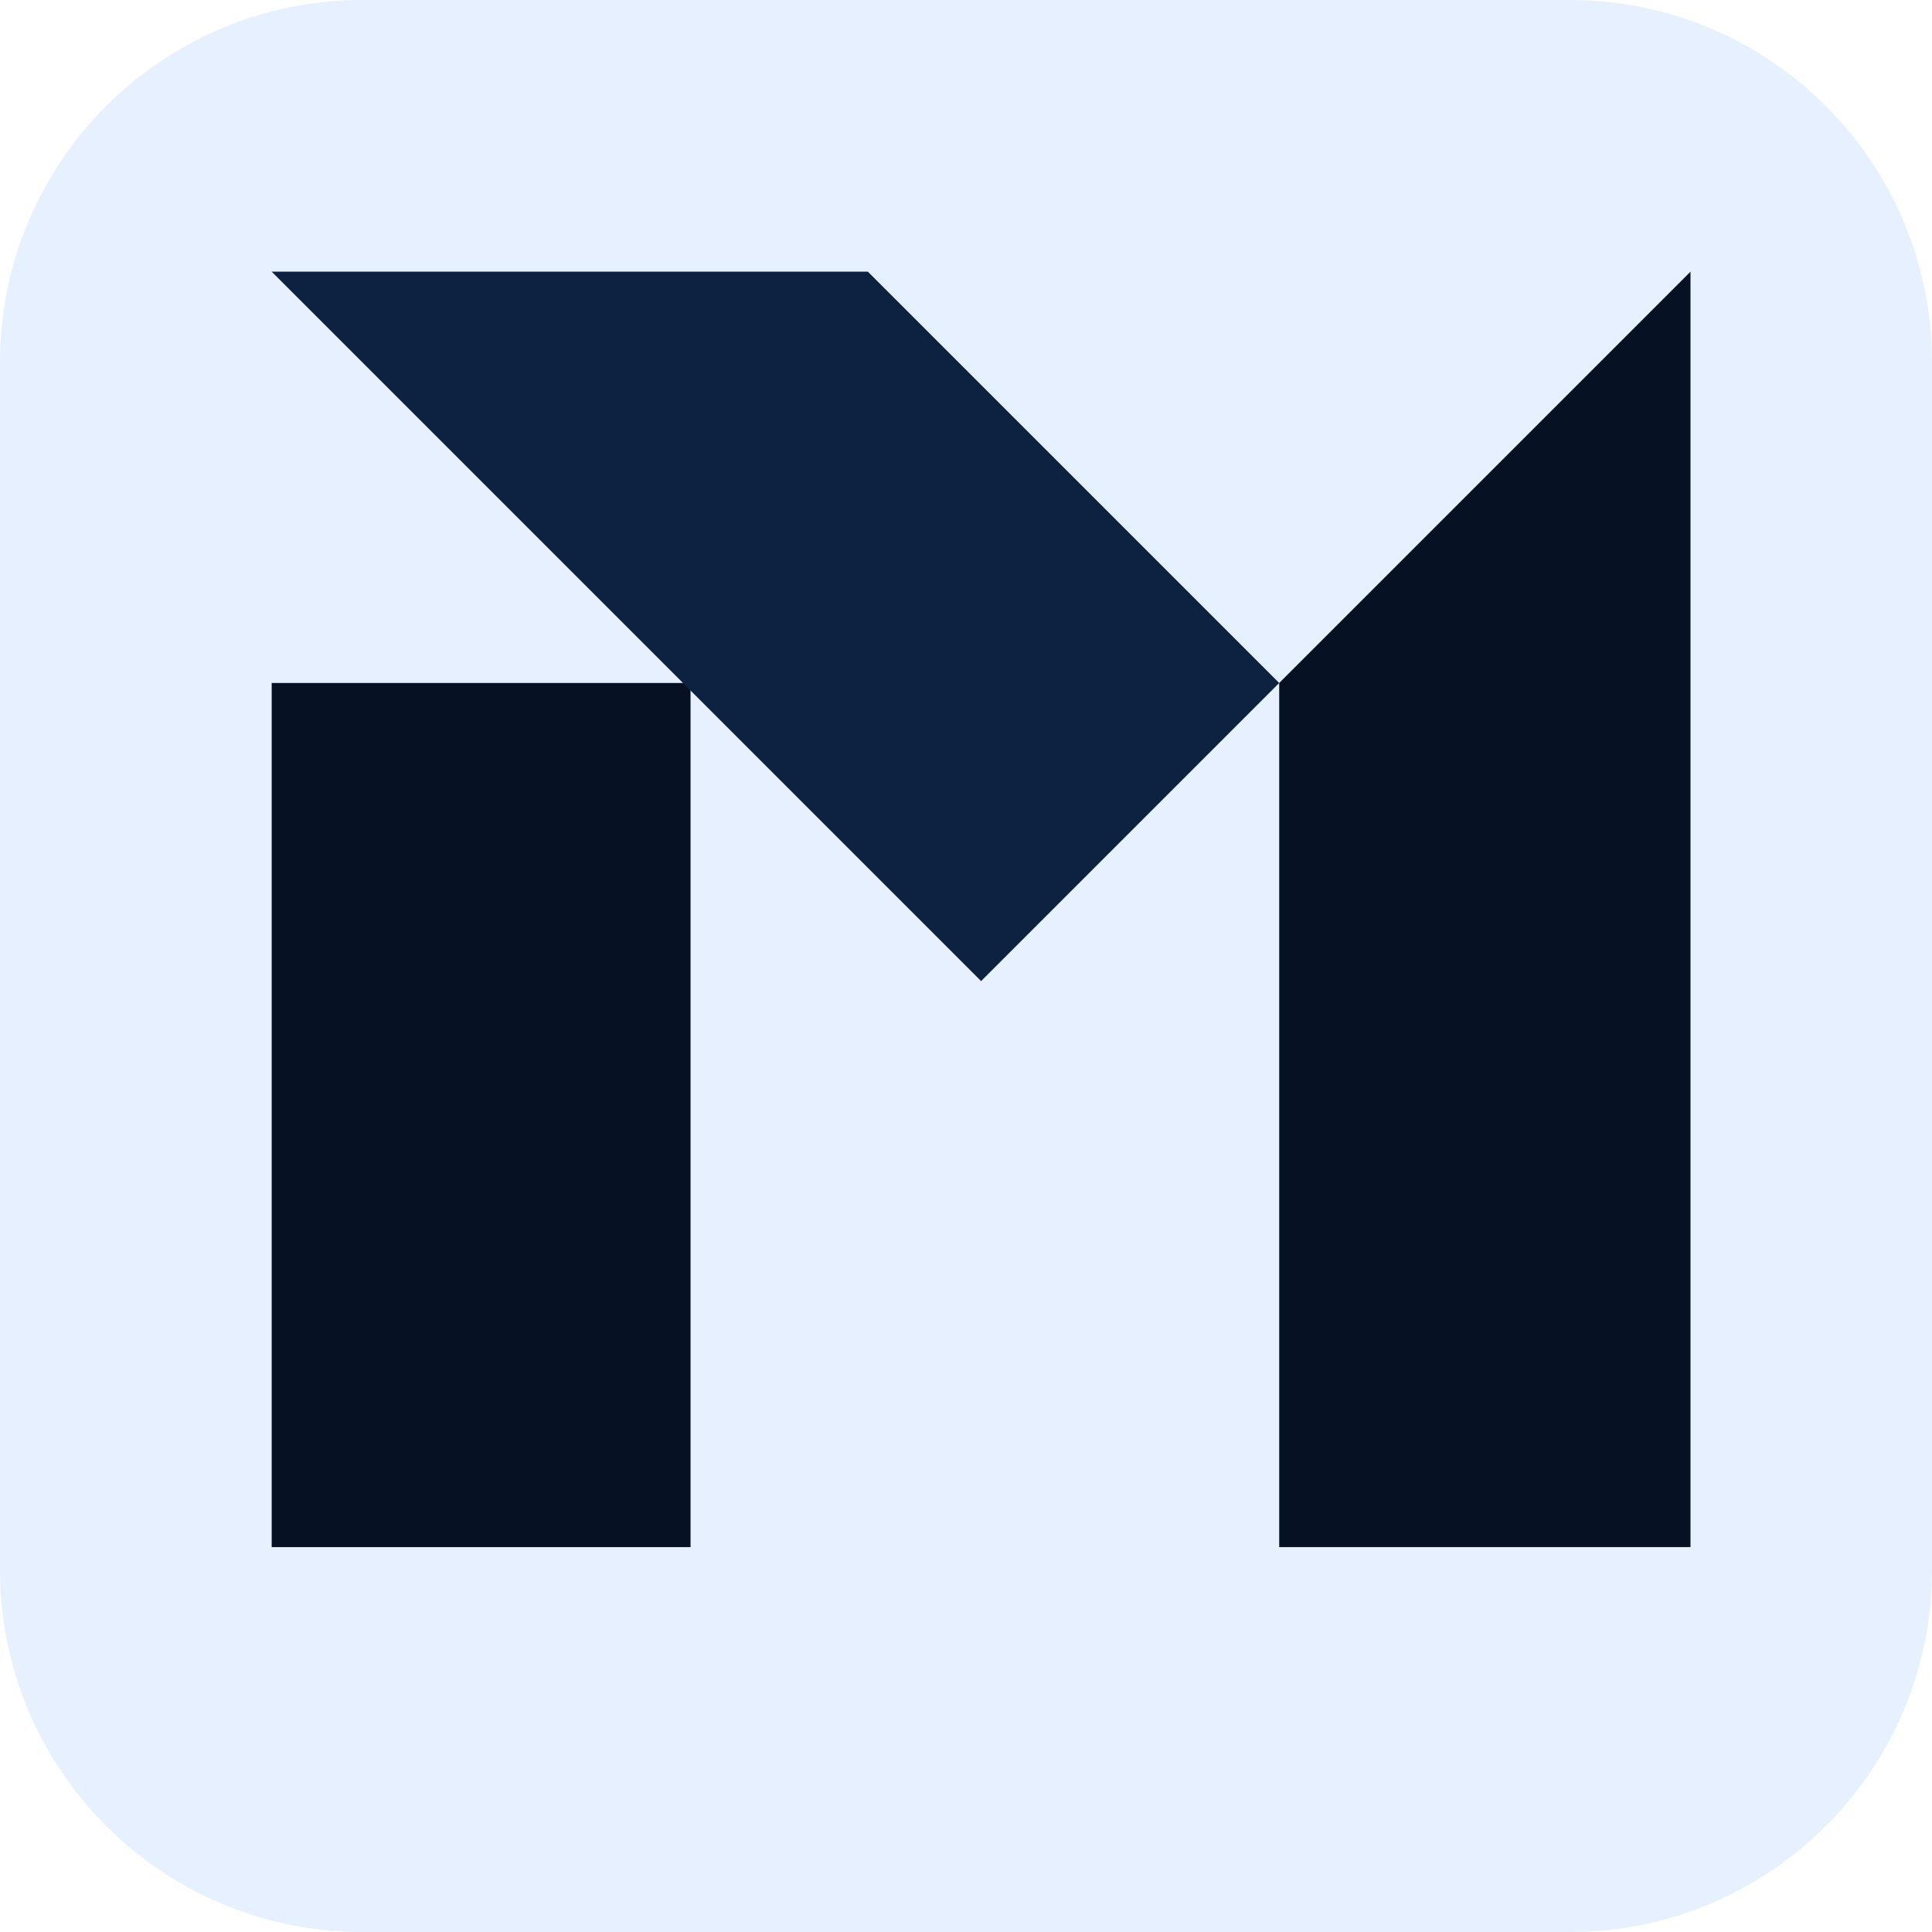
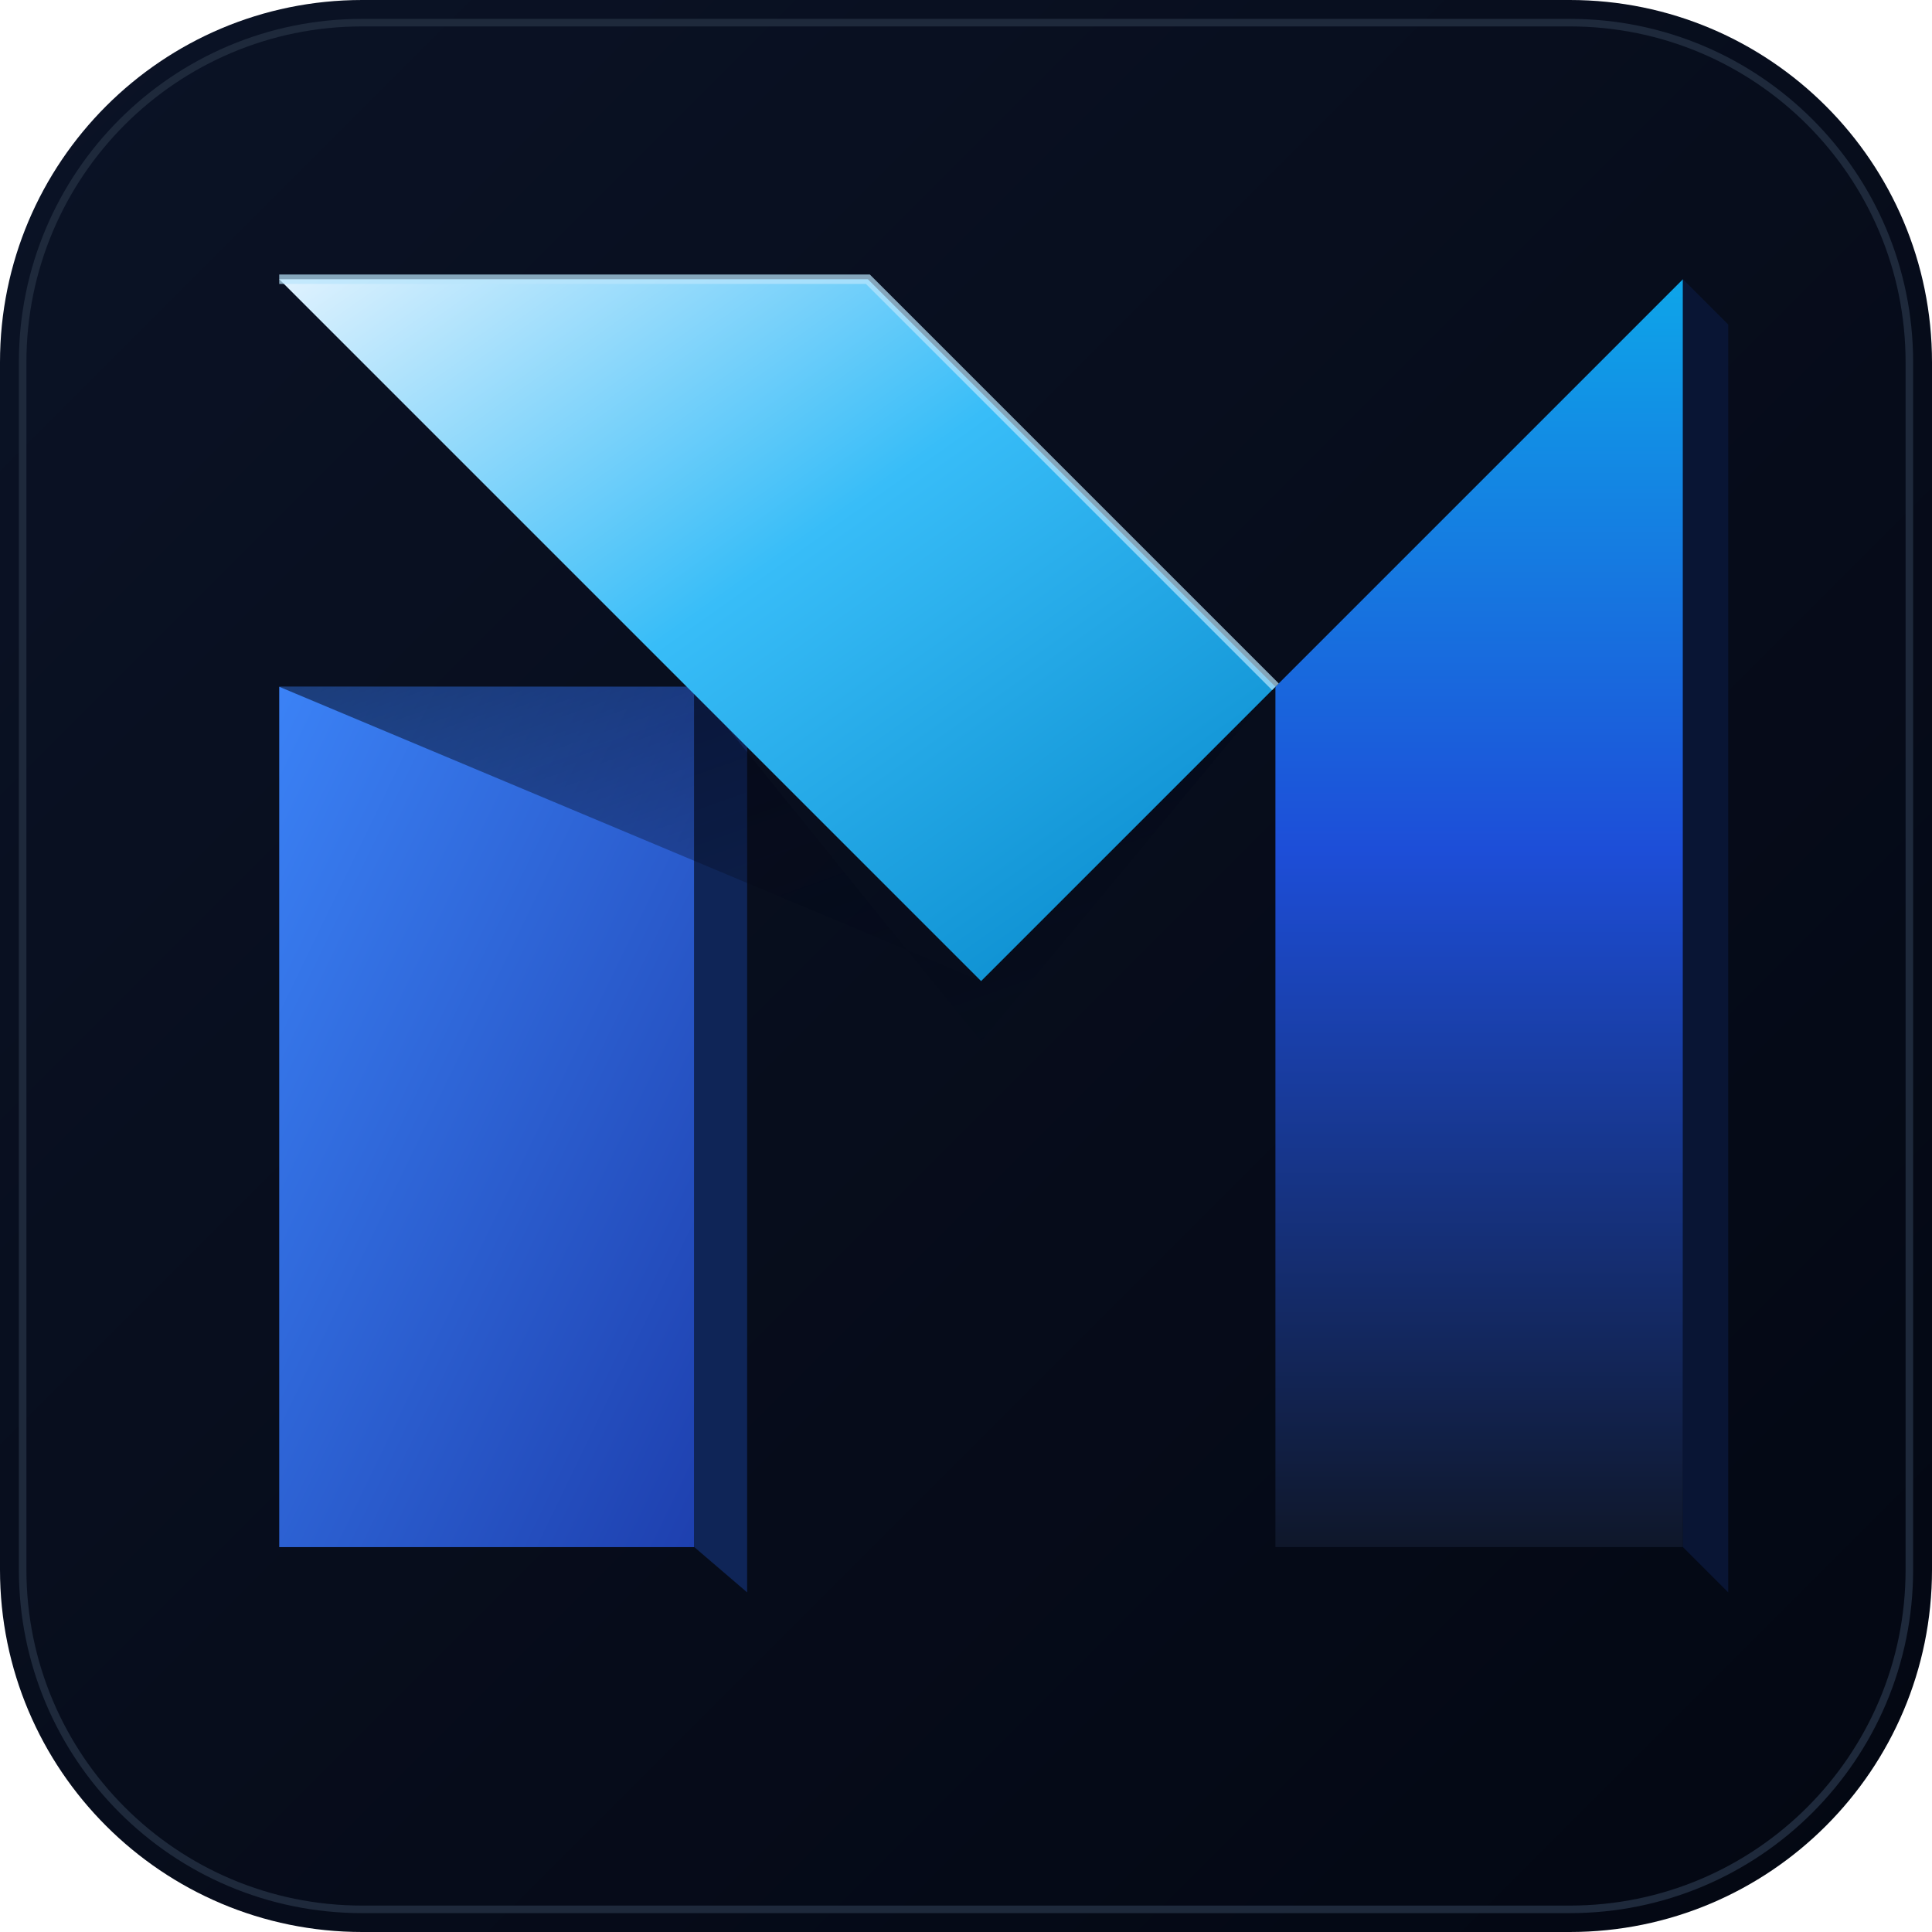
<svg xmlns="http://www.w3.org/2000/svg" viewBox="0 0 512 512" width="512" height="512" fill="none">
-   <rect x="0" y="0" width="512" height="512" rx="96" fill="#e6f0ff" />
-   <rect x="72" y="181" width="111" height="229" fill="#061224" />
-   <polygon points="72,72 230,72 339,181 260,260" fill="#0d2240" />
-   <polygon points="339,181 448,72 448,410 339,410" fill="#061224" />
+   <defs>
+     <linearGradient id="darkBg" x1="0%" y1="0%" x2="100%" y2="100%">
+       <stop offset="0%" stop-color="#0b1326" />
+       <stop offset="100%" stop-color="#030712" />
+     </linearGradient>
+     <linearGradient id="blockLeft" x1="0%" y1="0%" x2="100%" y2="100%">
+       <stop offset="0%" stop-color="#3b82f6" />
+       <stop offset="100%" stop-color="#1e40af" />
+     </linearGradient>
+     <linearGradient id="blockTop" x1="0%" y1="0%" x2="100%" y2="100%">
+       <stop offset="0%" stop-color="#e0f2fe" />
+       <stop offset="45%" stop-color="#38bdf8" />
+       <stop offset="100%" stop-color="#0284c7" />
+     </linearGradient>
+     <linearGradient id="blockRight" x1="0%" y1="0%" x2="0%" y2="100%">
+       <stop offset="0%" stop-color="#0ea5e9" />
+       <stop offset="45%" stop-color="#1d4ed8" />
+       <stop offset="100%" stop-color="#0f172a" />
+     </linearGradient>
+     <linearGradient id="foldShadow" x1="0%" y1="0%" x2="100%" y2="100%">
+       <stop offset="0%" stop-color="#020617" stop-opacity="0.55" />
+       <stop offset="100%" stop-color="#020617" stop-opacity="0" />
+     </linearGradient>
+   </defs>
+   <rect x="0" y="0" width="512" height="512" rx="96" fill="url(#darkBg)" />
+   <rect x="6" y="6" width="500" height="500" rx="90" stroke="#1e293b" stroke-width="2" />
+   <polygon points="74,182 184,182 184,410 74,410" fill="url(#blockLeft)" />
+   <polygon points="184,182 198,196 198,422 184,410" fill="#0f2557" />
+   <polygon points="338,182 446,74 446,410 338,410" fill="url(#blockRight)" />
+   <polygon points="446,74 458,86 458,422 446,410" fill="#091534" />
+   <polygon points="74,182 184,182 260,276 338,182 260,260" fill="url(#foldShadow)" />
+   <polygon points="74,74 230,74 338,182 260,260" fill="url(#blockTop)" />
+   <polyline points="74,74 230,74 338,182" stroke="#bae6fd" stroke-width="2.5" stroke-opacity="0.7" fill="none" />
</svg>
